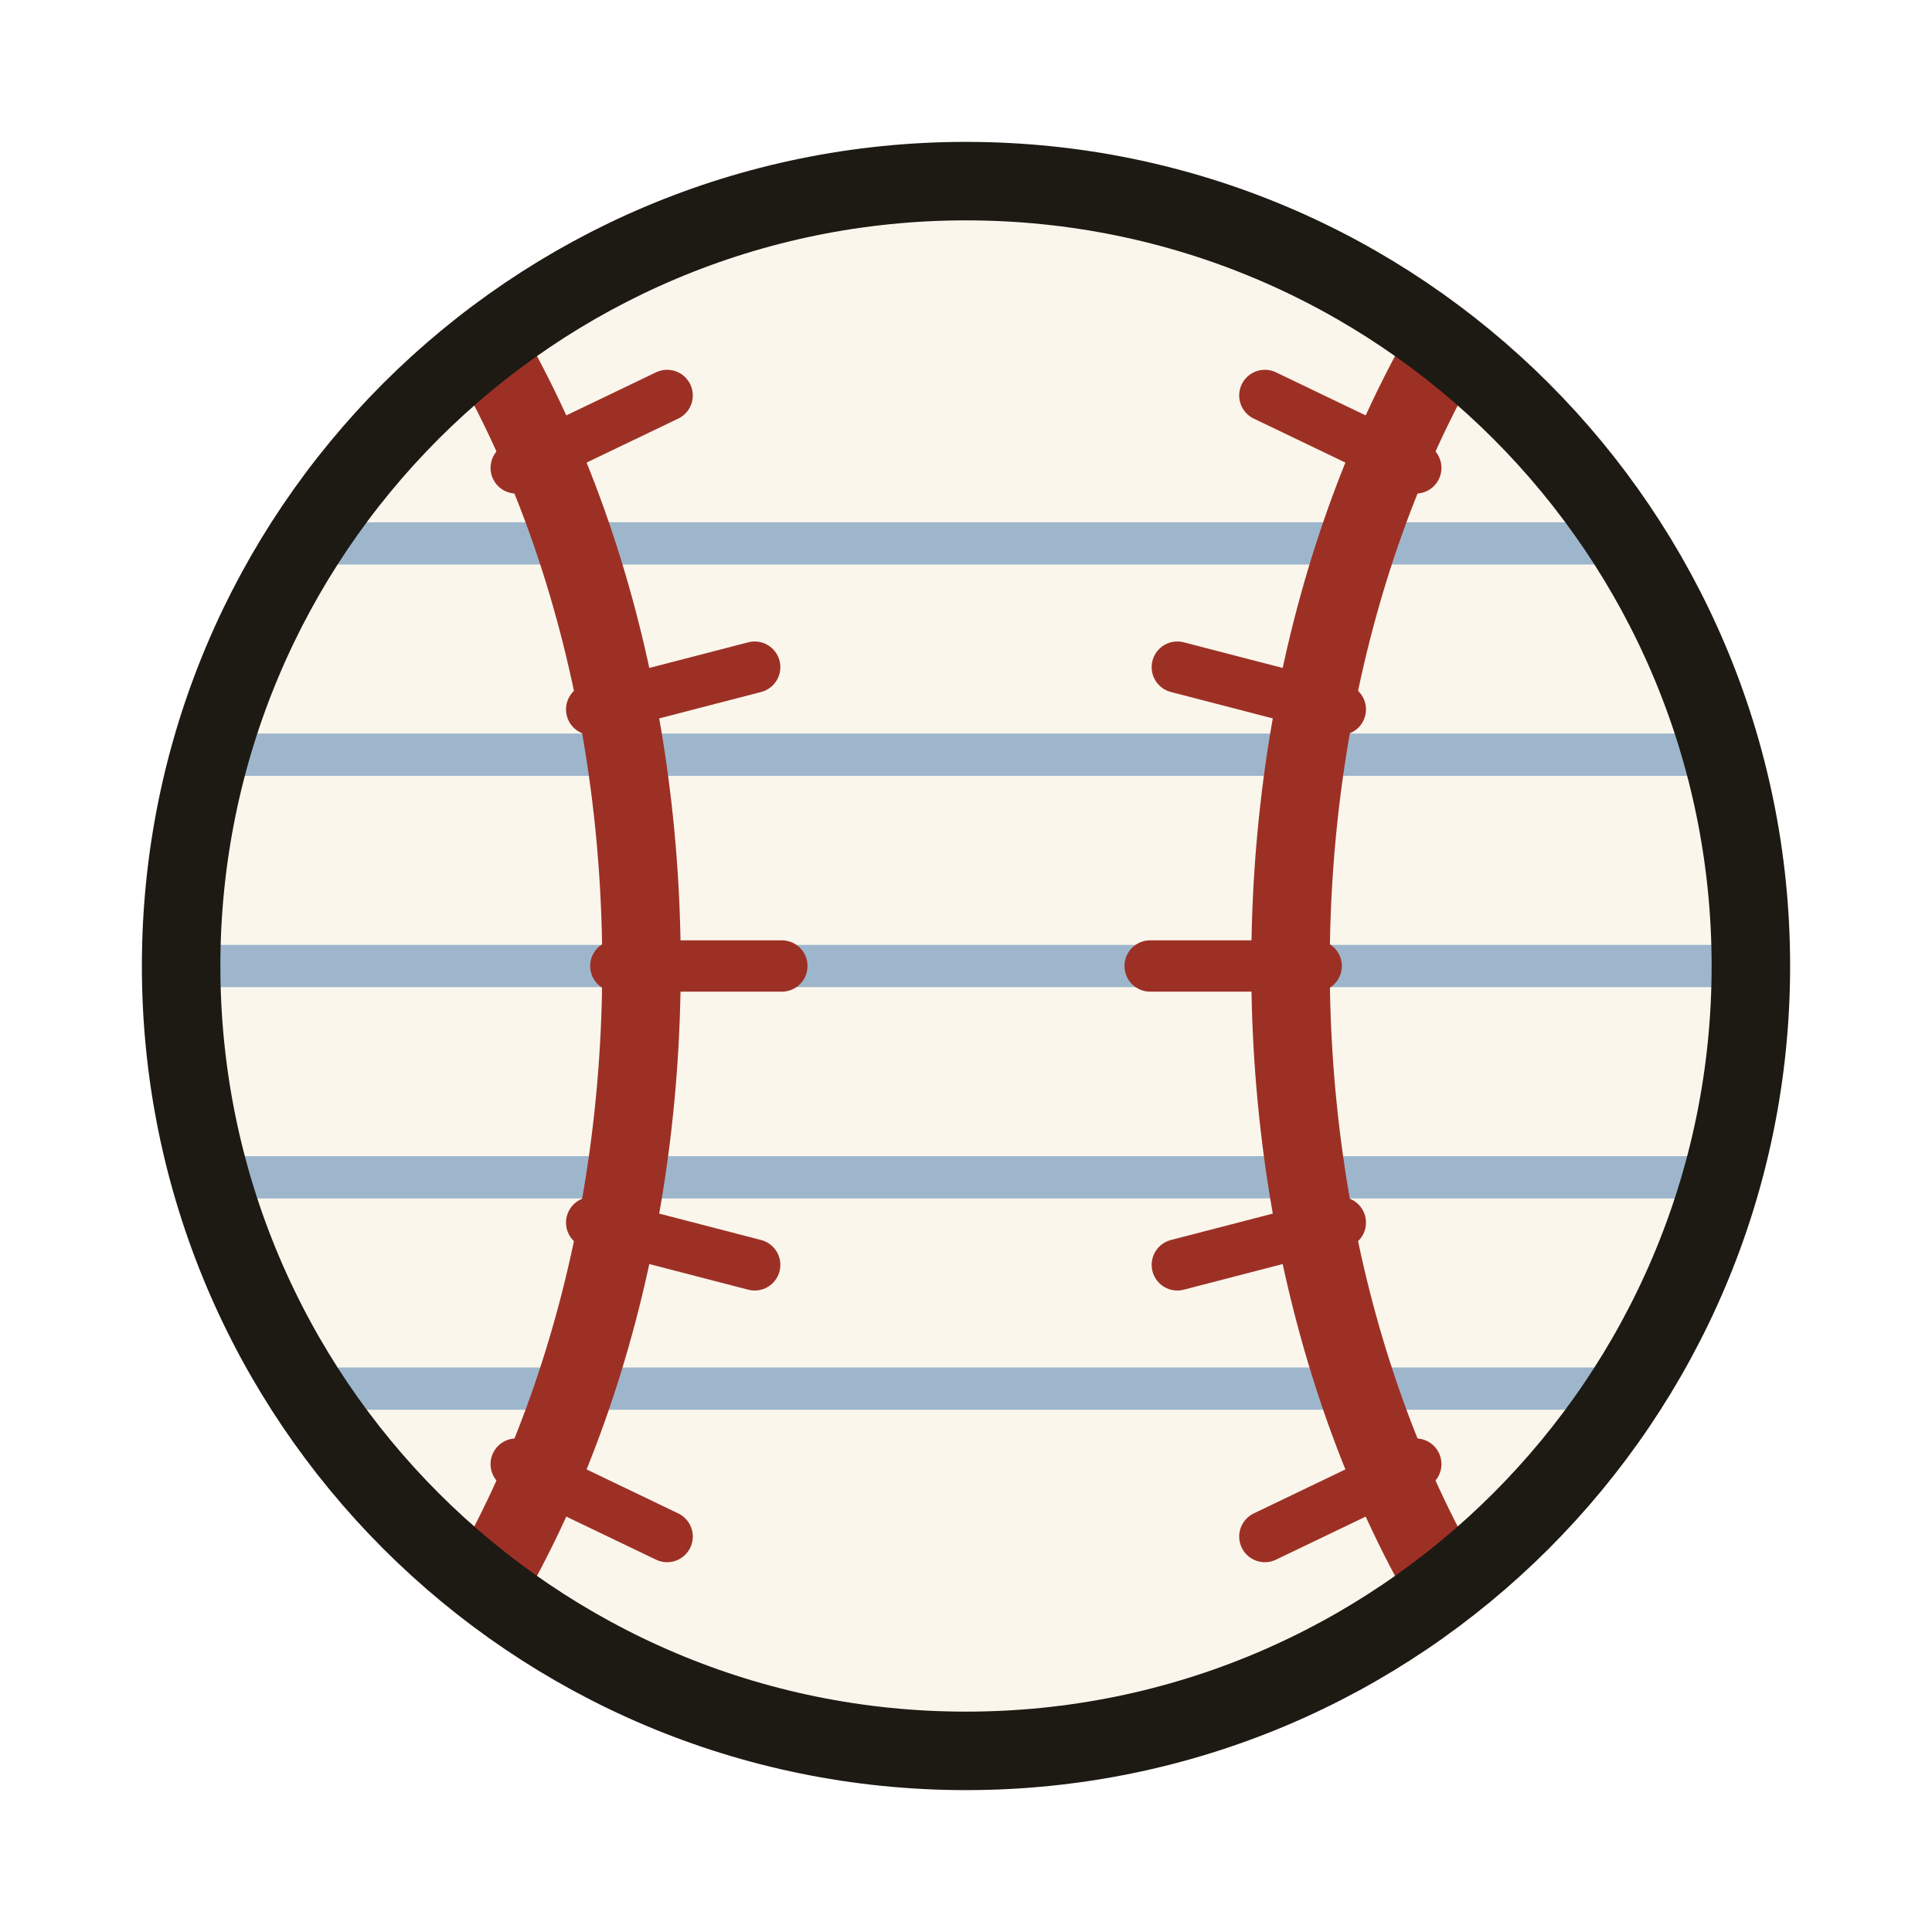
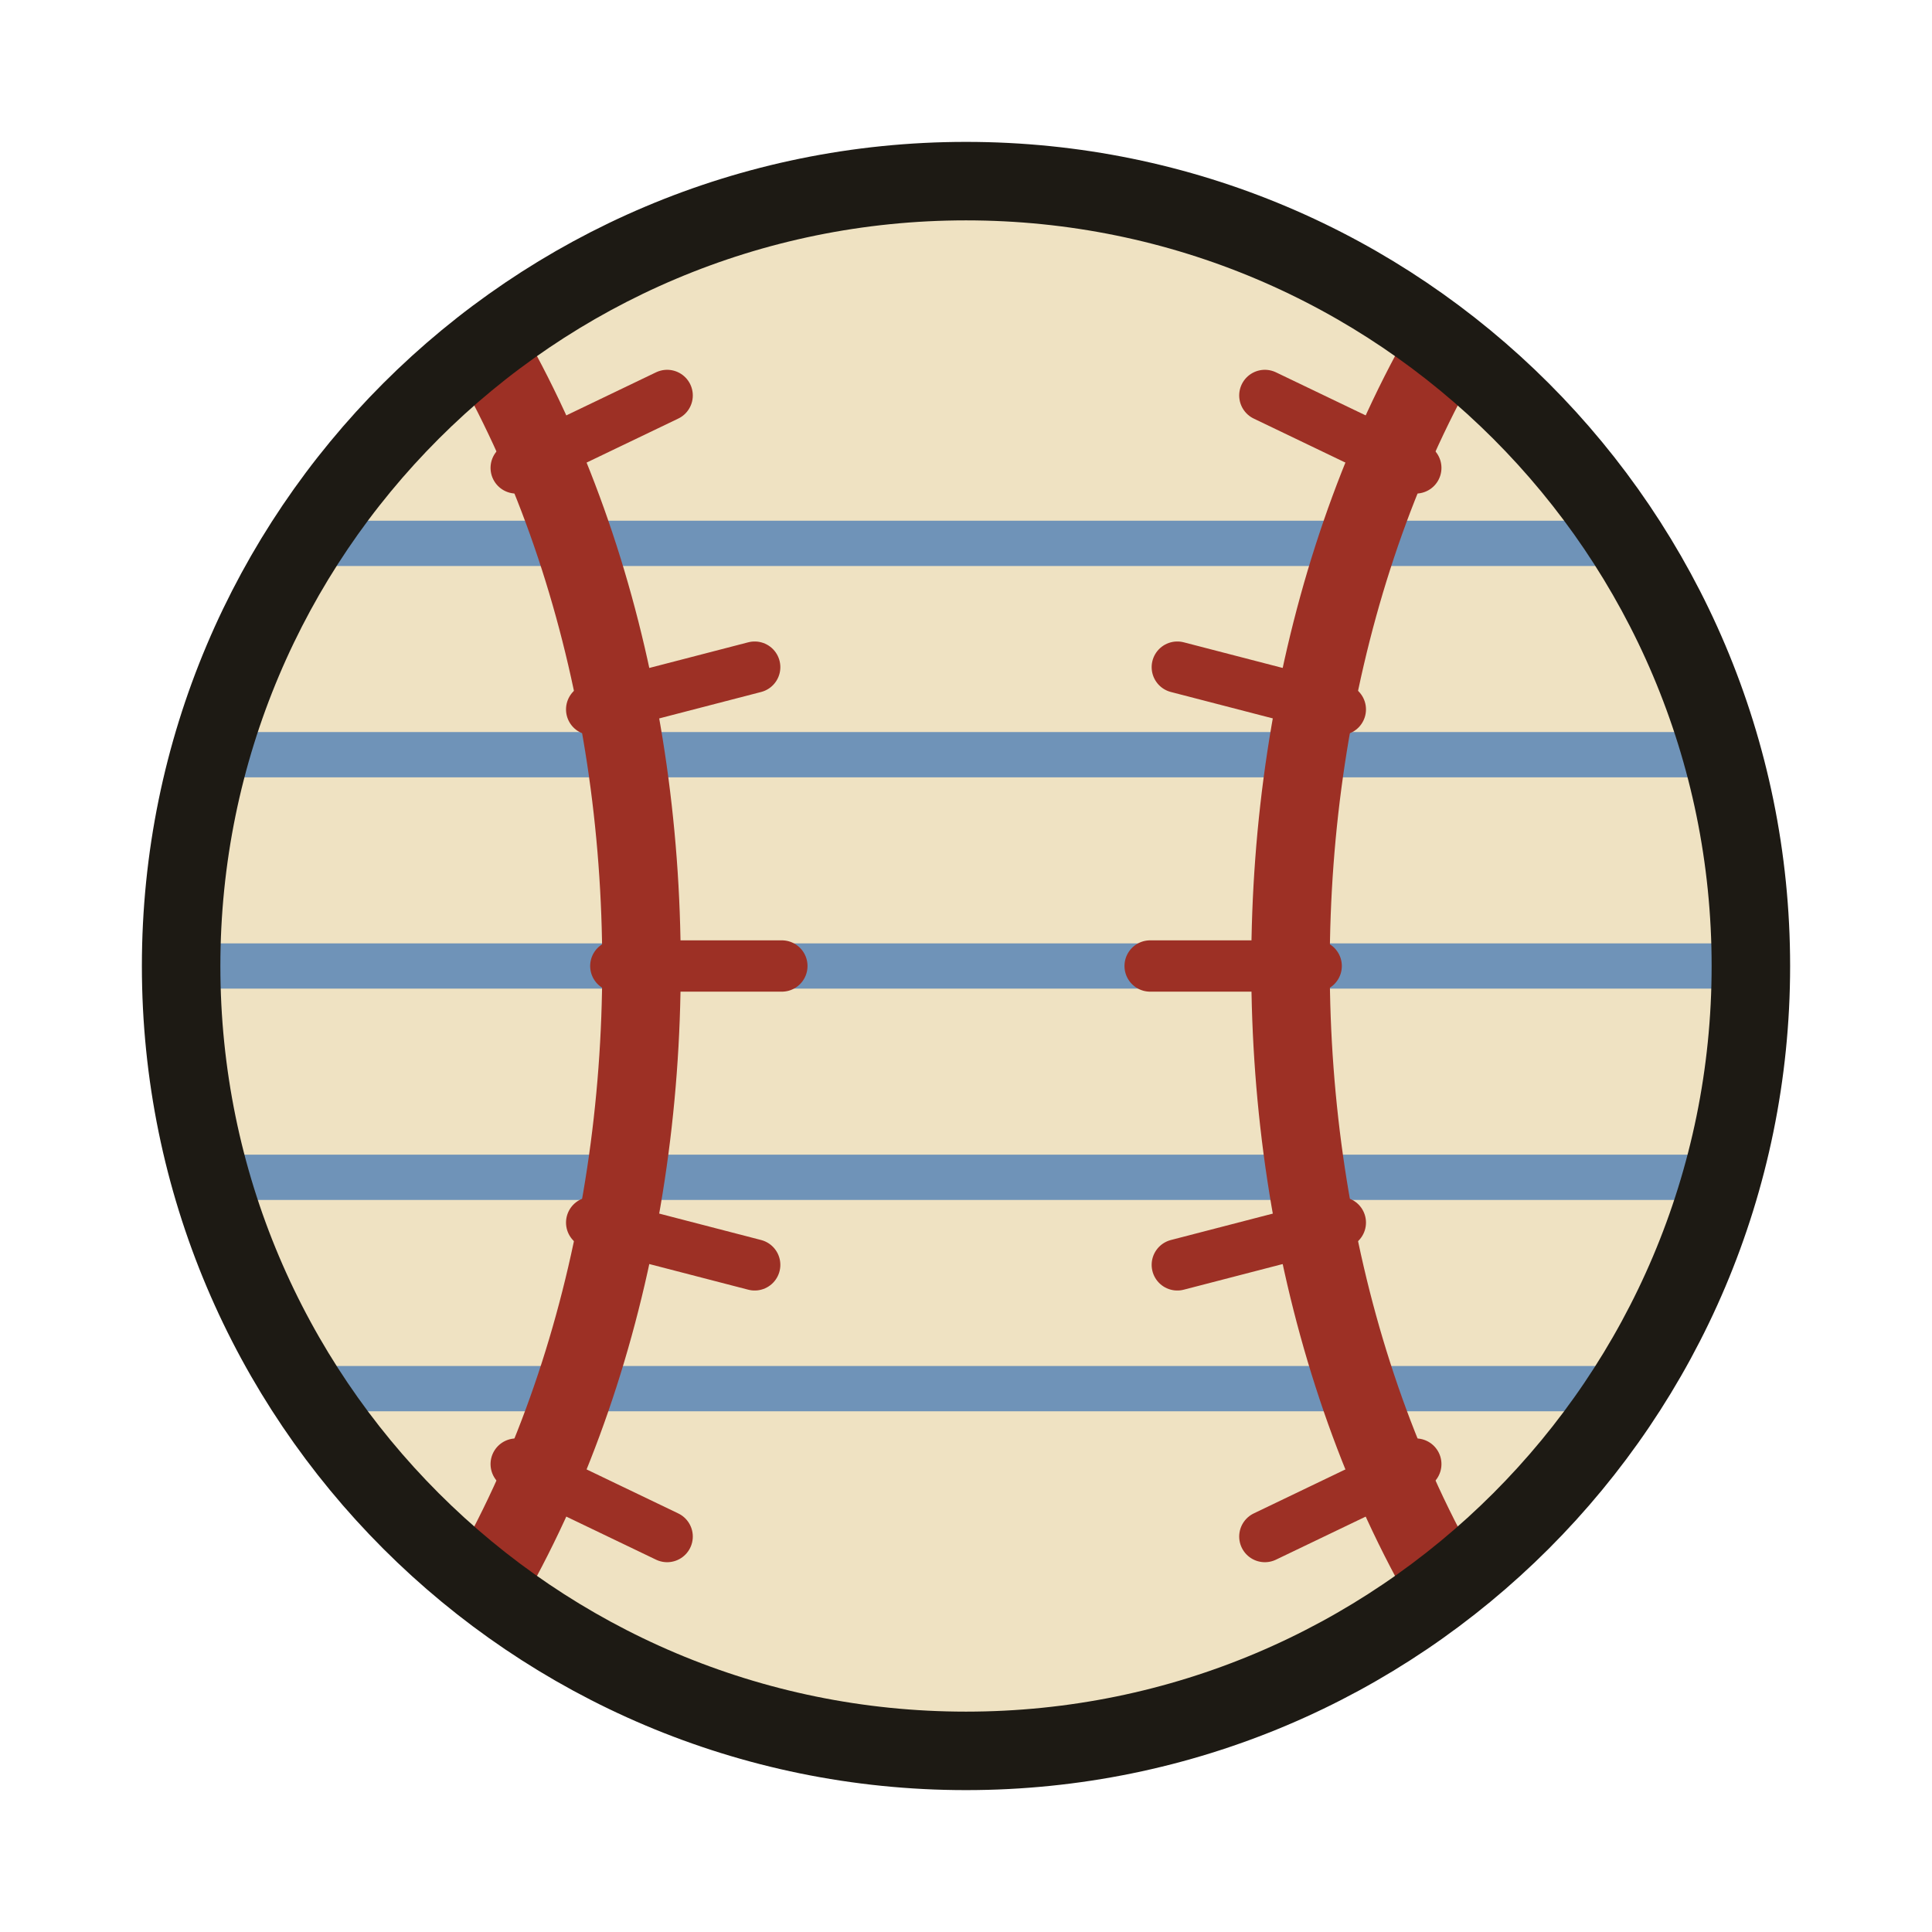
<svg xmlns="http://www.w3.org/2000/svg" viewBox="0 0 64 64">
  <defs>
    <clipPath id="ball">
      <circle cx="32" cy="32" r="26" />
    </clipPath>
  </defs>
-   <circle cx="32" cy="32" r="26" fill="#faf6ec" />
-   <g clip-path="url(#ball)" stroke="#9db6cc" stroke-width="1.4">
+   <circle cx="32" cy="32" r="26" fill="#efe2c2" />
+   <g clip-path="url(#ball)" stroke="#6f93b8" stroke-width="1.5">
    <line x1="4" y1="18" x2="60" y2="18" />
    <line x1="4" y1="25" x2="60" y2="25" />
    <line x1="4" y1="32" x2="60" y2="32" />
    <line x1="4" y1="39" x2="60" y2="39" />
    <line x1="4" y1="46" x2="60" y2="46" />
  </g>
  <g clip-path="url(#ball)" fill="none" stroke="#9d3025" stroke-width="2.6" stroke-linecap="round">
    <path d="M 13 7 C 24 20, 24 44, 13 57" />
    <path d="M 51 7 C 40 20, 40 44, 51 57" />
  </g>
  <g clip-path="url(#ball)" stroke="#9d3025" stroke-width="1.7" stroke-linecap="round">
    <line x1="17.1" y1="15.5" x2="22.1" y2="13.1" />
    <line x1="19.6" y1="23.5" x2="25.0" y2="22.1" />
    <line x1="20.4" y1="32.0" x2="25.9" y2="32.0" />
    <line x1="19.6" y1="40.5" x2="25.0" y2="41.9" />
    <line x1="17.1" y1="48.5" x2="22.1" y2="50.9" />
    <line x1="46.9" y1="15.5" x2="41.9" y2="13.1" />
    <line x1="44.4" y1="23.5" x2="39.0" y2="22.1" />
    <line x1="43.6" y1="32.0" x2="38.1" y2="32.0" />
    <line x1="44.4" y1="40.5" x2="39.0" y2="41.9" />
    <line x1="46.9" y1="48.5" x2="41.9" y2="50.9" />
  </g>
  <circle cx="32" cy="32" r="26" fill="none" stroke="#1d1a14" stroke-width="2.6" />
</svg>
